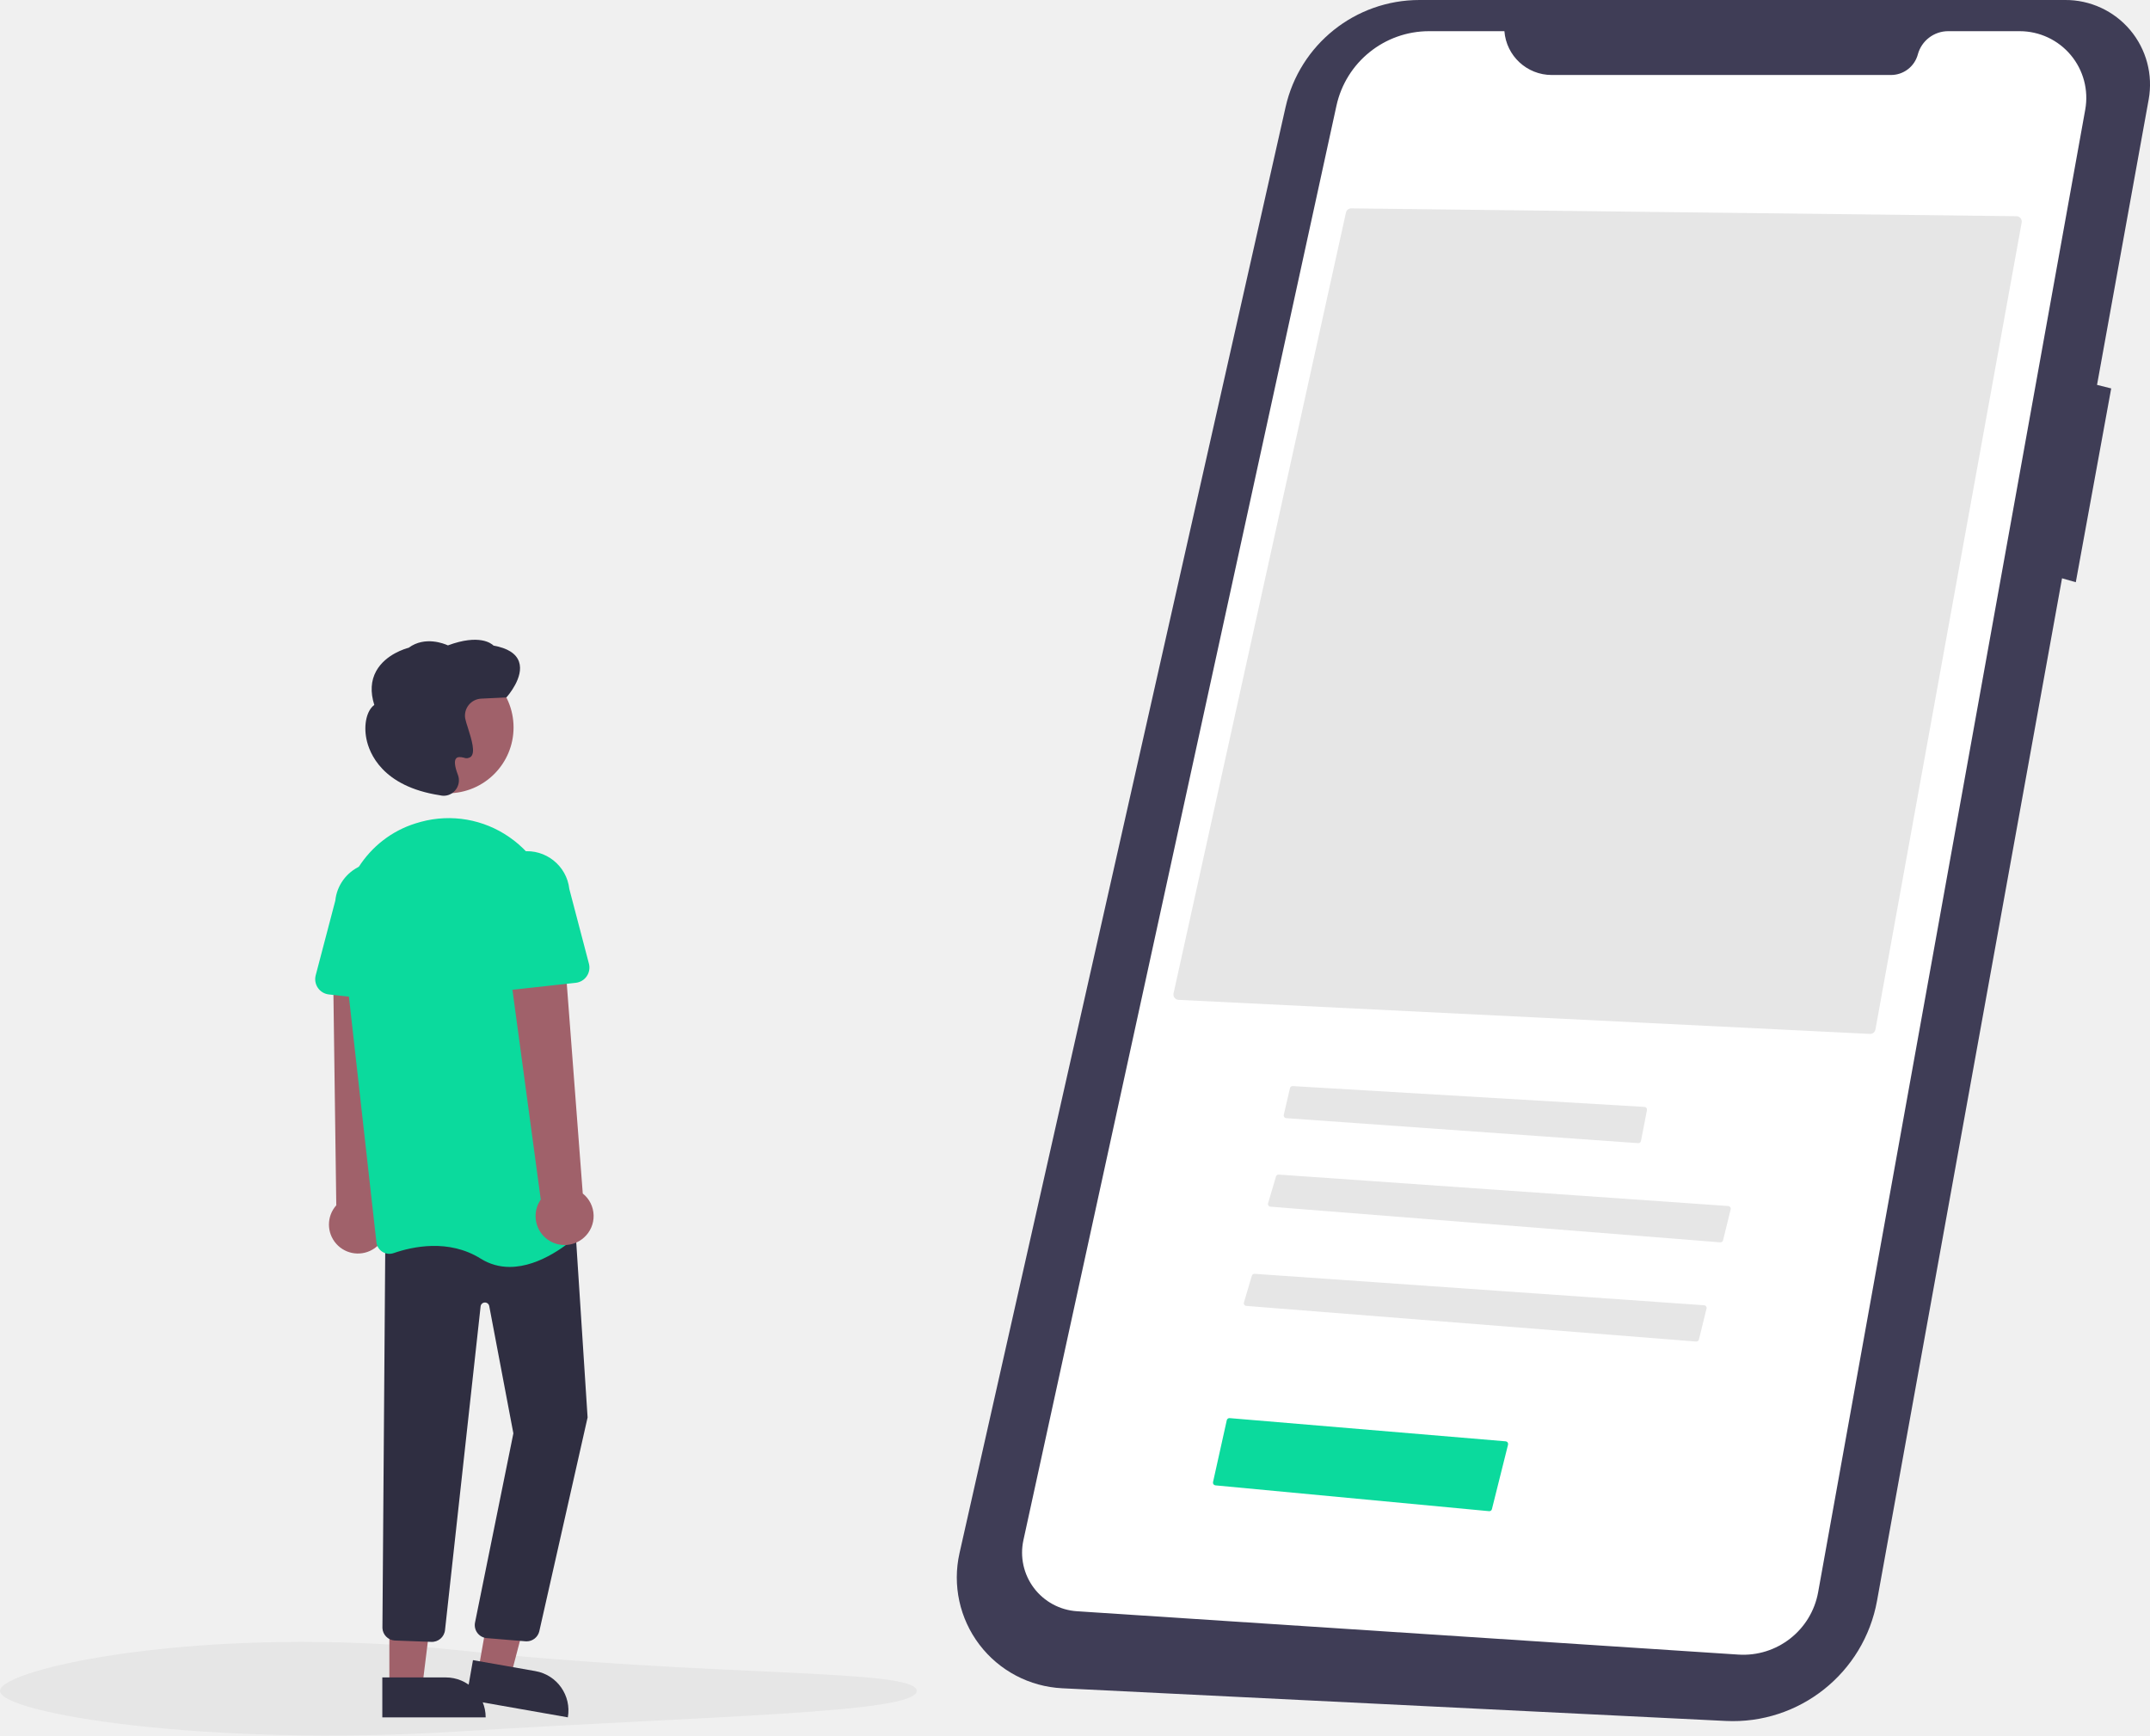
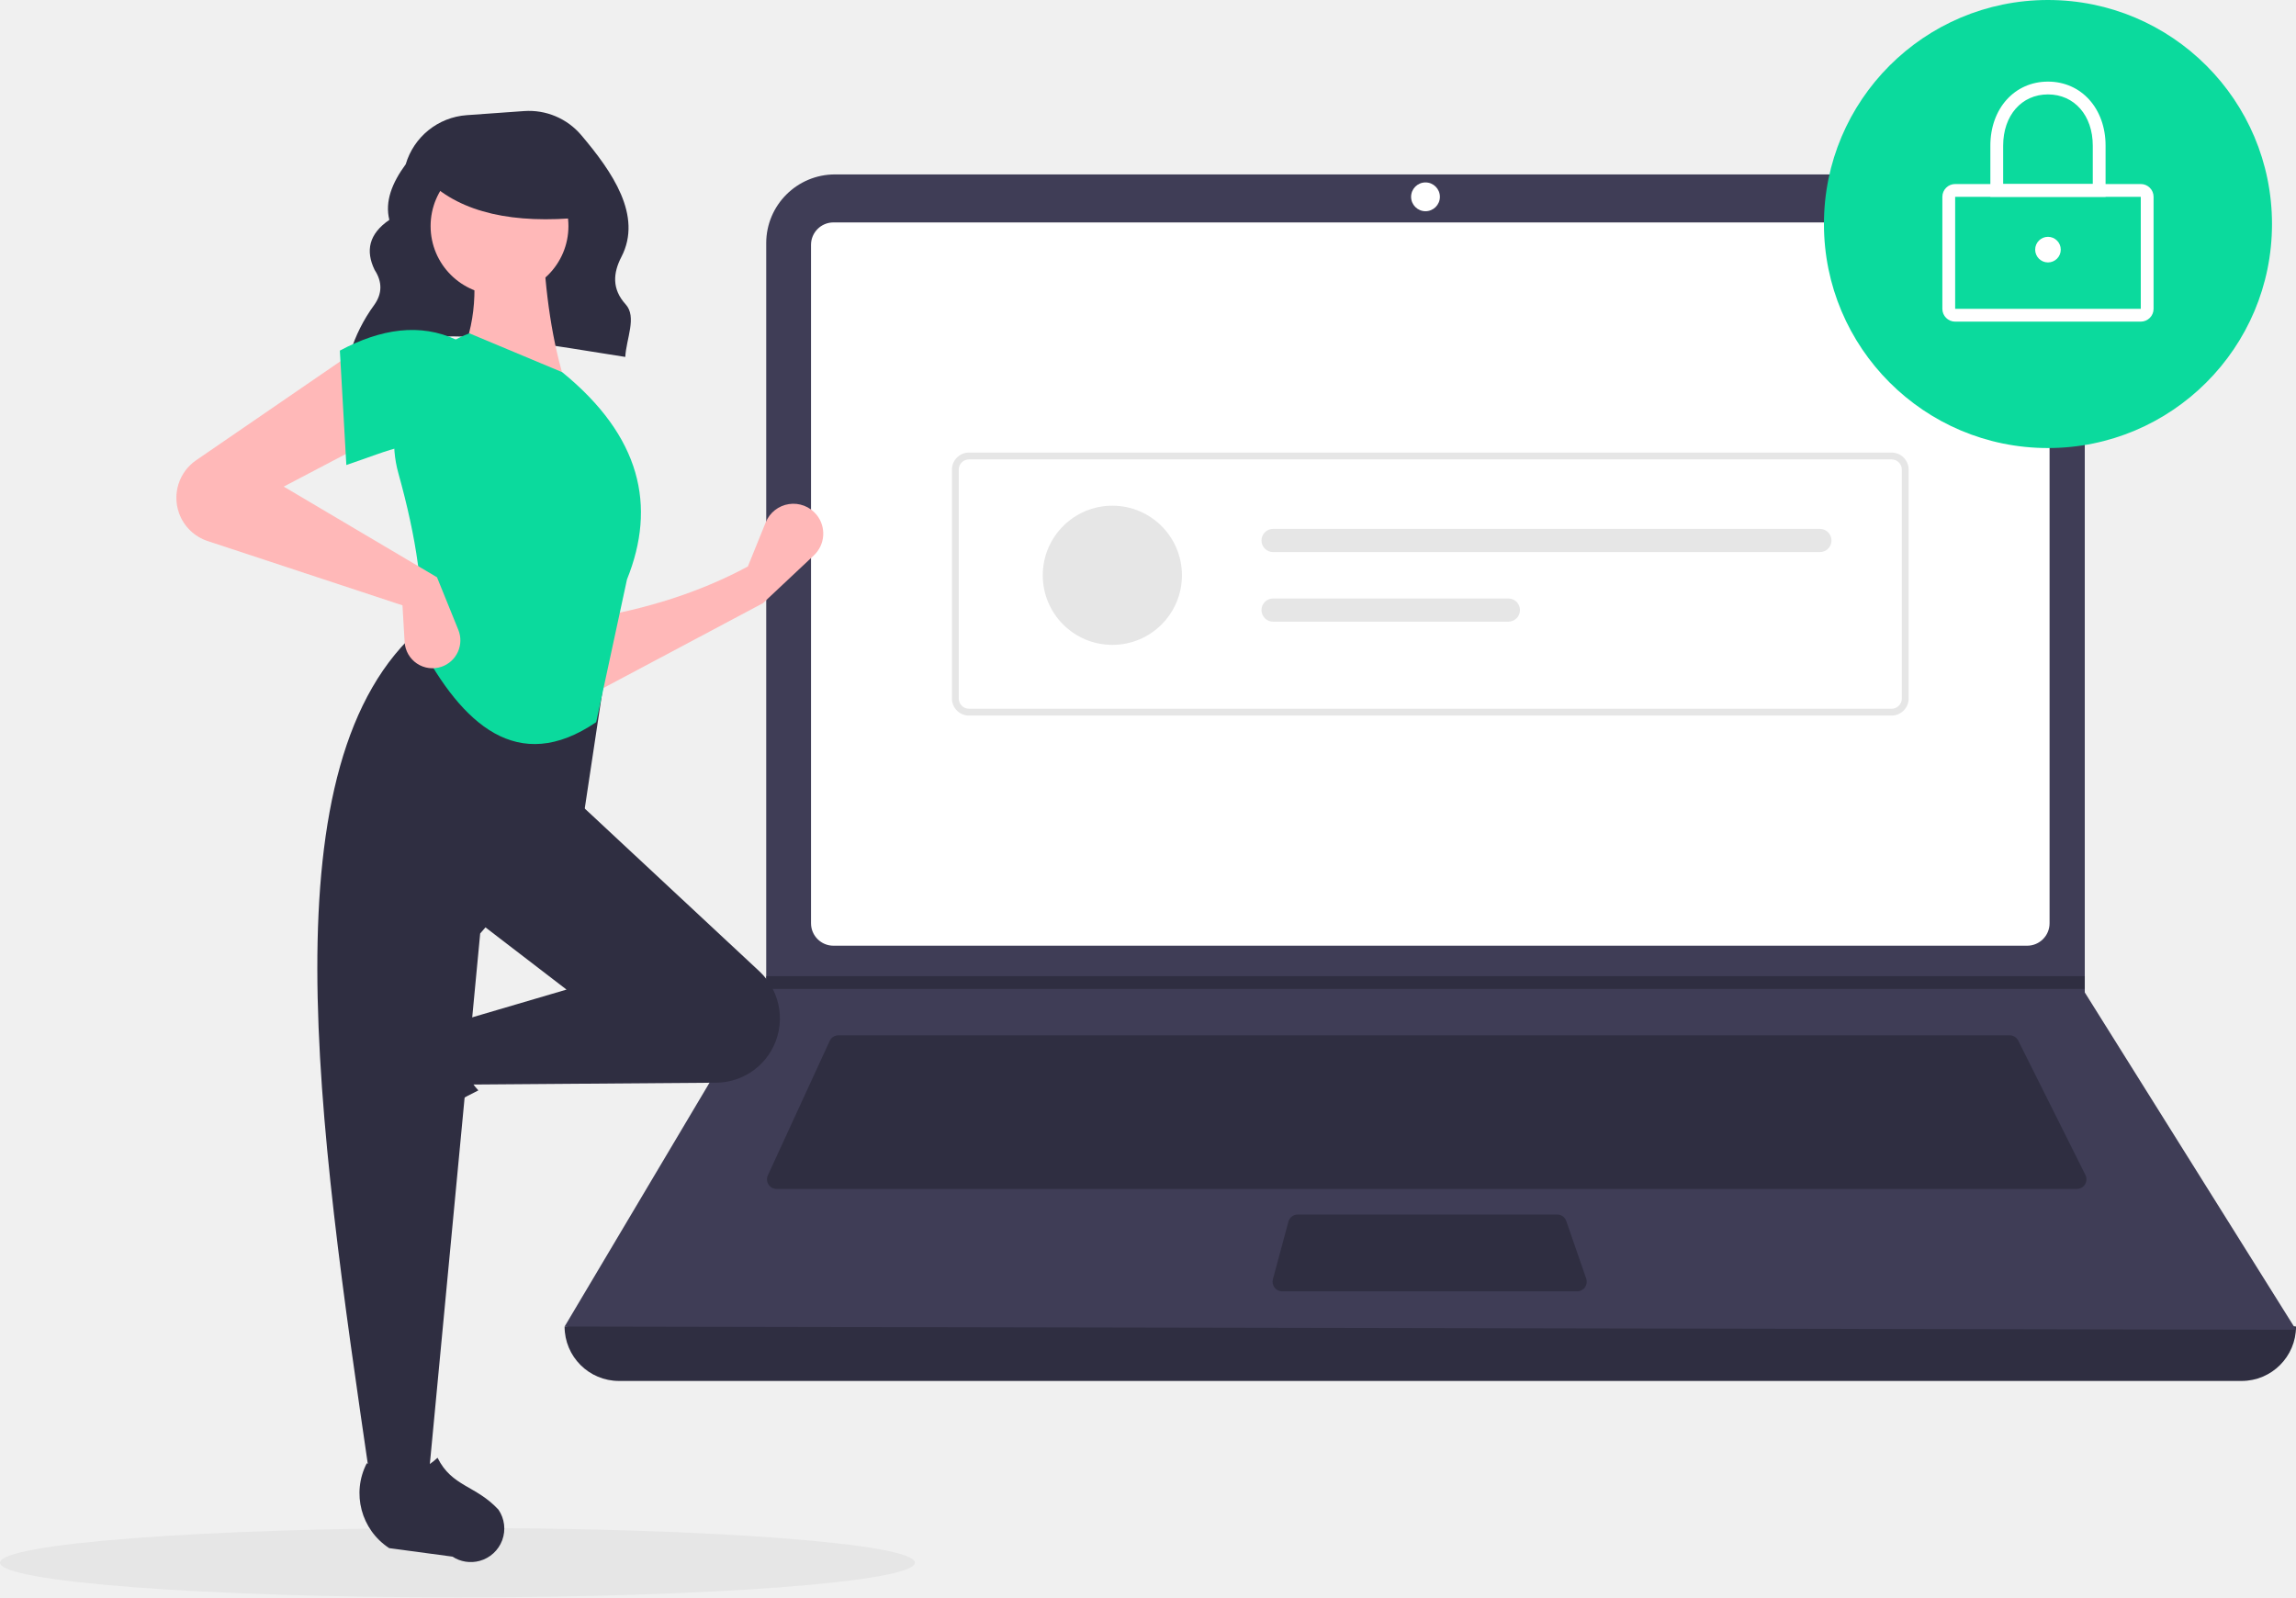
- <svg xmlns="http://www.w3.org/2000/svg" width="801.575" height="647.182" viewBox="0 0 801.575 647.182">
-   <g id="Group_6" data-name="Group 6" transform="translate(-231.222 -125)">
-     <path id="Path_80-526" data-name="Path 80" d="M1001.142,124.77H760.527a51.15,51.15,0,0,0-49.9,39.9L589.051,703.938a41.34,41.34,0,0,0,38.294,50.382L874.7,766.507a54.615,54.615,0,0,0,56.43-44.828L1000.1,340.412l5.131,1.466,13.2-72.265-5.281-1.32,19.251-106.426a31.493,31.493,0,0,0-31.25-37.1Z" transform="translate(-0.099 0.231)" fill="#3f3d56" />
-     <path id="Path_81-527" data-name="Path 81" d="M792.2,136.395H764.116a35.349,35.349,0,0,0-34.536,27.813l-116.7,534.868A21.9,21.9,0,0,0,632.849,725.6L879.4,741.76a28.367,28.367,0,0,0,29.773-23.277l99.58-552.838a24.846,24.846,0,0,0-24.452-29.25H957.658a11.726,11.726,0,0,0-11.323,8.677h0a10.352,10.352,0,0,1-10,7.661H809.847A17.7,17.7,0,0,1,792.2,136.395Z" transform="translate(-0.099 0.231)" fill="#fff" />
-     <path id="Path_93-528" data-name="Path 93" d="M928.494,510.313a2,2,0,0,0,2.036-1.638l54.523-300.917a2.021,2.021,0,0,0-.417-1.632,1.962,1.962,0,0,0-1.5-.729l-248.059-2.93h-.023a1.988,1.988,0,0,0-1.925,1.562L668.853,495.179a2.021,2.021,0,0,0,.356,1.648,1.964,1.964,0,0,0,1.473.785Z" transform="translate(-0.099 0.231)" fill="#e6e6e6" />
-     <path id="Path_94-529" data-name="Path 94" d="M713.229,529.535a1,1,0,0,0-.973.773l-2.323,9.956a1,1,0,0,0,.9,1.225l131.23,9.327a1.009,1.009,0,0,0,1.053-.807l2.234-11.519a1,1,0,0,0-.922-1.188L713.29,529.537Z" transform="translate(-0.099 0.465)" fill="#e6e6e6" />
-     <path id="Path_95-530" data-name="Path 95" d="M872.666,587.808a1,1,0,0,0,1.051-.758l2.844-11.543a1,1,0,0,0-.9-1.237L708.072,562.549a.989.989,0,0,0-1.029.713l-2.955,9.975a1,1,0,0,0,.878,1.28Z" transform="translate(-0.099 0.454)" fill="#e6e6e6" />
-     <path id="Path_96-531" data-name="Path 96" d="M863.666,624.808a1,1,0,0,0,1.051-.758l2.844-11.543a1,1,0,0,0-.9-1.237L699.072,599.549a.989.989,0,0,0-1.029.713l-2.955,9.975a1,1,0,0,0,.878,1.28Z" transform="translate(-0.099 0.454)" fill="#e6e6e6" />
-     <path id="Path_79-532" data-name="Path 79" d="M508.877,752.008c0,8.369-76.605,9.26-170.889,15.153-94.2,5.887-170.889-6.784-170.889-15.153s77.047-25.207,170.889-15.153C432.272,746.957,508.877,743.639,508.877,752.008Z" transform="translate(64.123 3.512)" fill="#e6e6e6" />
-     <path id="Path_97-533" data-name="Path 97" d="M786.481,688.283a.989.989,0,0,0,1.064-.754l6.013-24.051a1,1,0,0,0-.886-1.24l-102.916-8.656a1.018,1.018,0,0,0-1.06.779l-5.129,23.083a1,1,0,0,0,.883,1.213Z" transform="translate(-0.099 0.231)" fill="#0bda9d" />
-     <path id="Path_111-534" data-name="Path 111" d="M315.09,570.537a10.743,10.743,0,0,0,1.582-16.4l4.167-93.018L299.624,463.5l1.233,90.985a10.8,10.8,0,0,0,14.234,16.048Z" transform="translate(55.741 19.97)" fill="#a0616a" />
-     <path id="Path_112-535" data-name="Path 112" d="M69.534,574.966l12.075,2.123,11.934-45.564-15.821-3.133Z" transform="translate(340 173)" fill="#a0616a" />
-     <path id="Path_113-536" data-name="Path 113" d="M350.232,727.314h38.531V742.2H365.119a14.887,14.887,0,0,1-14.887-14.887Z" transform="translate(661.936 1542.365) rotate(-170.029)" fill="#2f2e41" />
-     <path id="Path_114-537" data-name="Path 114" d="M36.392,581.01h12.26l5.832-47.288H36.39Z" transform="translate(340 173)" fill="#a0616a" />
-     <path id="Path_115-538" data-name="Path 115" d="M318.024,730.536h38.531v14.887H332.911a14.887,14.887,0,0,1-14.887-14.887h0Z" transform="translate(730.354 1495.915) rotate(179.997)" fill="#2f2e41" />
-     <path id="Path_116-539" data-name="Path 116" d="M371.8,717.09a4.735,4.735,0,0,1-.572-.034l-14.43-1.187a4.881,4.881,0,0,1-4.243-5.659l14.325-70.681-9-47.474a1.627,1.627,0,0,0-3.219.16L341.4,712.842a4.924,4.924,0,0,1-5.21,4.437l-13.595-.506a4.888,4.888,0,0,1-4.536-4.631l1.086-145.768,70.481-8.81,4.924,76.041-.02.081-17.991,79.675A4.886,4.886,0,0,1,371.8,717.09Z" transform="translate(55.741 19.97)" fill="#2f2e41" />
-     <circle id="Ellipse_16" data-name="Ellipse 16" cx="24.561" cy="24.561" r="24.561" transform="translate(373.568 371.694)" fill="#a0616a" />
-     <path id="Path_117-540" data-name="Path 117" d="M365.53,577.467a20.111,20.111,0,0,1-10.857-3.106c-11.9-7.436-25.411-4.481-32.407-2.057a4.88,4.88,0,0,1-4.221-.481,4.811,4.811,0,0,1-2.224-3.552L303.1,454.646c-2.132-19.038,9.336-36.937,27.268-42.56h0q1.011-.317,2.055-.6a39.569,39.569,0,0,1,32.972,5.723,40.2,40.2,0,0,1,17.167,29.353l10.711,114.387a4.807,4.807,0,0,1-1.527,4.007C387.99,568.428,377.092,577.466,365.53,577.467Z" transform="translate(55.741 19.97)" fill="#0bda9d" />
-     <path id="Path_118-541" data-name="Path 118" d="M326.789,479.012l-28.7-3.156a5.717,5.717,0,0,1-4.905-7.134l7.306-27.846a15.879,15.879,0,1,1,31.556,3.563l1.085,28.675a5.718,5.718,0,0,1-6.338,5.9Z" transform="translate(55.741 19.97)" fill="#0bda9d" />
-     <path id="Path_119-542" data-name="Path 119" d="M393.156,566.554a10.743,10.743,0,0,0-.406-16.468l-7.073-92.842-20.789,4.68,12.2,90.414a10.8,10.8,0,0,0,16.064,14.216Z" transform="translate(55.741 19.97)" fill="#a0616a" />
-     <path id="Path_120-543" data-name="Path 120" d="M356.919,473.176a5.711,5.711,0,0,1-1.818-4.4l1.085-28.675a15.878,15.878,0,1,1,31.556-3.563l7.306,27.846a5.717,5.717,0,0,1-4.905,7.134l-28.7,3.156a5.711,5.711,0,0,1-4.52-1.5Z" transform="translate(55.741 19.97)" fill="#0bda9d" />
-     <path id="Path_121-544" data-name="Path 121" d="M340.927,401.771a5.683,5.683,0,0,1-1.3-.151l-.125-.03c-21.594-3.3-26.367-15.812-27.414-21.035-1.084-5.408.15-10.628,2.94-12.656-1.521-4.8-1.277-9.061.727-12.662,3.5-6.28,11.081-8.4,12.1-8.664,6.058-4.469,13.306-1.486,14.625-.881,11.719-4.335,16.2-.727,17.008.079,5.238.941,8.431,2.964,9.491,6.016,1.991,5.731-4.305,12.86-4.574,13.161l-.14.156-9.38.447a6.358,6.358,0,0,0-5.981,7.317h0a29.611,29.611,0,0,0,.96,3.355c1.6,5.006,2.8,9.283,1.254,10.909a2.51,2.51,0,0,1-2.625.455c-1.467-.392-2.462-.31-2.958.245-.77.859-.535,3.035.662,6.125a5.739,5.739,0,0,1-1.046,5.847,5.568,5.568,0,0,1-4.226,1.967Z" transform="translate(55.741 19.97)" fill="#2f2e41" />
-   </g>
+ <svg xmlns="http://www.w3.org/2000/svg" data-name="Layer 1" width="793" height="551.732" viewBox="0 0 793 551.732">
+   <ellipse cx="158" cy="539.732" rx="158" ry="12" fill="#e6e6e6" />
+   <path d="M324.272,296.554c27.497-11.695,61.744-4.285,95.191.858.311-6.228,4.084-13.808.132-18.153-4.801-5.279-4.359-10.825-1.47-16.404,7.388-14.265-3.197-29.444-13.884-42.065a23.669,23.669,0,0,0-19.755-8.292l-19.797,1.414A23.709,23.709,0,0,0,343.635,230.859v0c-4.727,6.429-7.257,12.841-5.664,19.219-7.081,4.839-8.27,10.68-5.089,17.264,2.698,4.146,2.669,8.182-.123,12.106a55.891,55.891,0,0,0-8.31,16.506Z" transform="translate(-203.5 -174.1342)" fill="#2f2e41" />
+   <path d="M977.709,651.097H417.291A18.791,18.791,0,0,1,398.5,632.306h0q304.727-35.415,598,0h0A18.791,18.791,0,0,1,977.709,651.097Z" transform="translate(-203.5 -174.1342)" fill="#2f2e41" />
+   <path d="M996.5,633.412l-598-1.105,69.306-116.616.332-.553V258.131a23.752,23.752,0,0,1,23.754-23.754H899.792a23.752,23.752,0,0,1,23.754,23.754V516.906Z" transform="translate(-203.5 -174.1342)" fill="#3f3d56" />
+   <path d="M491.35,250.957a7.746,7.746,0,0,0-7.738,7.738V493.031a7.747,7.747,0,0,0,7.738,7.738H903.65a7.747,7.747,0,0,0,7.738-7.738V258.694a7.747,7.747,0,0,0-7.738-7.738Z" transform="translate(-203.5 -174.1342)" fill="#fff" />
+   <path d="M493.078,531.718a3.325,3.325,0,0,0-3.013,1.93l-21.355,46.425a3.316,3.316,0,0,0,3.012,4.702H920.814a3.316,3.316,0,0,0,2.965-4.799L900.567,533.551a3.299,3.299,0,0,0-2.965-1.833Z" transform="translate(-203.5 -174.1342)" fill="#2f2e41" />
+   <circle cx="492.342" cy="67.98" r="4.974" fill="#fff" />
+   <path d="M651.7,593.619a3.321,3.321,0,0,0-3.202,2.454l-5.357,19.896a3.316,3.316,0,0,0,3.202,4.179h101.874a3.315,3.315,0,0,0,3.133-4.401l-6.887-19.896a3.318,3.318,0,0,0-3.134-2.231Z" transform="translate(-203.5 -174.1342)" fill="#2f2e41" />
+   <polygon points="720.046 337.135 720.046 341.556 264.306 341.556 264.649 341.004 264.649 337.135 720.046 337.135" fill="#2f2e41" />
+   <circle cx="707.335" cy="77.375" r="77.375" fill="#0bda9d" />
+   <path d="M942.89,285.223H878.779a4.426,4.426,0,0,1-4.421-4.421V242.114a4.426,4.426,0,0,1,4.421-4.421H942.89a4.426,4.426,0,0,1,4.421,4.421v38.688A4.426,4.426,0,0,1,942.89,285.223Zm-64.111-43.109v38.688h64.114L942.89,242.114Z" transform="translate(-203.5 -174.1342)" fill="#fff" />
+   <path d="M930.731,242.114h-39.793V224.428c0-12.81,8.368-22.107,19.896-22.107s19.896,9.297,19.896,22.107Zm-35.372-4.421h30.95V224.428c0-10.413-6.363-17.686-15.475-17.686s-15.475,7.273-15.475,17.686Z" transform="translate(-203.5 -174.1342)" fill="#fff" />
+   <circle cx="707.335" cy="86.218" r="4.421" fill="#fff" />
+   <path d="M856.82,421.284H538.18a5.908,5.908,0,0,1-5.901-5.901V336.342a5.908,5.908,0,0,1,5.901-5.901H856.82a5.908,5.908,0,0,1,5.901,5.901V415.383A5.908,5.908,0,0,1,856.82,421.284Zm-318.64-88.482a3.544,3.544,0,0,0-3.54,3.54V415.383a3.544,3.544,0,0,0,3.54,3.54H856.82a3.544,3.544,0,0,0,3.54-3.54V336.342a3.544,3.544,0,0,0-3.54-3.54Z" transform="translate(-203.5 -174.1342)" fill="#e6e6e6" />
+   <circle cx="384.19" cy="198.695" r="24.036" fill="#e6e6e6" />
+   <path d="M643.203,356.805a4.006,4.006,0,1,0,0,8.012H832.061a4.006,4.006,0,0,0,0-8.012Z" transform="translate(-203.5 -174.1342)" fill="#e6e6e6" />
+   <path d="M643.203,380.842a4.006,4.006,0,1,0,0,8.012H724.469a4.006,4.006,0,1,0,0-8.012Z" transform="translate(-203.5 -174.1342)" fill="#e6e6e6" />
+   <path d="M467.022,382.462,408.119,413.778l-.746-26.096c19.226-3.209,37.517-8.797,54.429-17.895l6.16-15.22a10.318,10.318,0,0,1,17.536-2.678l0,0a10.318,10.318,0,0,1-.908,14.069Z" transform="translate(-203.5 -174.1342)" fill="#ffb8b8" />
+   <path d="M323.098,563.267v0a11.574,11.574,0,0,1,1.469-9.363l12.939-19.858a22.612,22.612,0,0,1,29.335-7.739h0c-5.438,9.256-4.68,17.377,1.878,24.434a117.631,117.631,0,0,0-27.936,19.045A11.574,11.574,0,0,1,323.098,563.267Z" transform="translate(-203.5 -174.1342)" fill="#2f2e41" />
+   <path d="M469.705,537.303l0,0a22.203,22.203,0,0,1-18.871,10.779l-85.96.651-3.728-21.623,38.026-11.184-32.061-24.605L402.154,450.313l63.65,59.324A22.203,22.203,0,0,1,469.705,537.303Z" transform="translate(-203.5 -174.1342)" fill="#2f2e41" />
+   <path d="M351.453,685.179H331.321c-18.075-123.898-36.474-248.142,17.895-294.515l64.122,10.439L405.136,455.532l-35.789,41.008Z" transform="translate(-203.5 -174.1342)" fill="#2f2e41" />
+   <path d="M369.149,713.246h0a11.574,11.574,0,0,1-9.363-1.469l-21.859-2.938a22.612,22.612,0,0,1-7.741-29.335v0c9.257,5.437,17.377,4.679,24.434-1.879,4.986,10.067,13.201,9.453,21.047,17.935A11.574,11.574,0,0,1,369.149,713.246Z" transform="translate(-203.5 -174.1342)" fill="#2f2e41" />
+   <path d="M399.172,307.902l-37.28-8.947c6.192-12.674,6.702-26.776,3.728-41.754l25.351-.746C391.764,275.08,394.167,292.481,399.172,307.902Z" transform="translate(-203.5 -174.1342)" fill="#ffb8b8" />
+   <path d="M409.418,423.552c-27.139,18.493-46.314.633-60.947-26.923,2.033-16.862-1.259-37.041-7.357-58.966a40.138,40.138,0,0,1,24.506-48.401h0l32.061,13.421c27.224,22.19,32.582,46.227,22.368,71.578Z" transform="translate(-203.5 -174.1342)" fill="#0bda9d" />
+   <path d="M331.321,326.542,301.497,342.2l52.938,31.316,7.366,18.17a9.637,9.637,0,0,1-5.789,12.731h0a9.637,9.637,0,0,1-12.762-8.544l-.745-12.663-67.284-22.204a15.733,15.733,0,0,1-9.873-9.611v0a15.733,15.733,0,0,1,5.903-18.303l54.105-37.118Z" transform="translate(-203.5 -174.1342)" fill="#ffb8b8" />
+   <path d="M361.146,329.524c-12.439-5.451-23.749.47-38.026,5.219l-2.237-39.517c14.176-7.556,27.692-9.593,40.263-3.728Z" transform="translate(-203.5 -174.1342)" fill="#0bda9d" />
+   <circle cx="172.525" cy="78.093" r="23.802" fill="#ffb8b8" />
+   <path d="M404.5,249.224c-23.566,2.308-41.523-1.546-53-12.52v-8.838h51Z" transform="translate(-203.5 -174.1342)" fill="#2f2e41" />
</svg>
